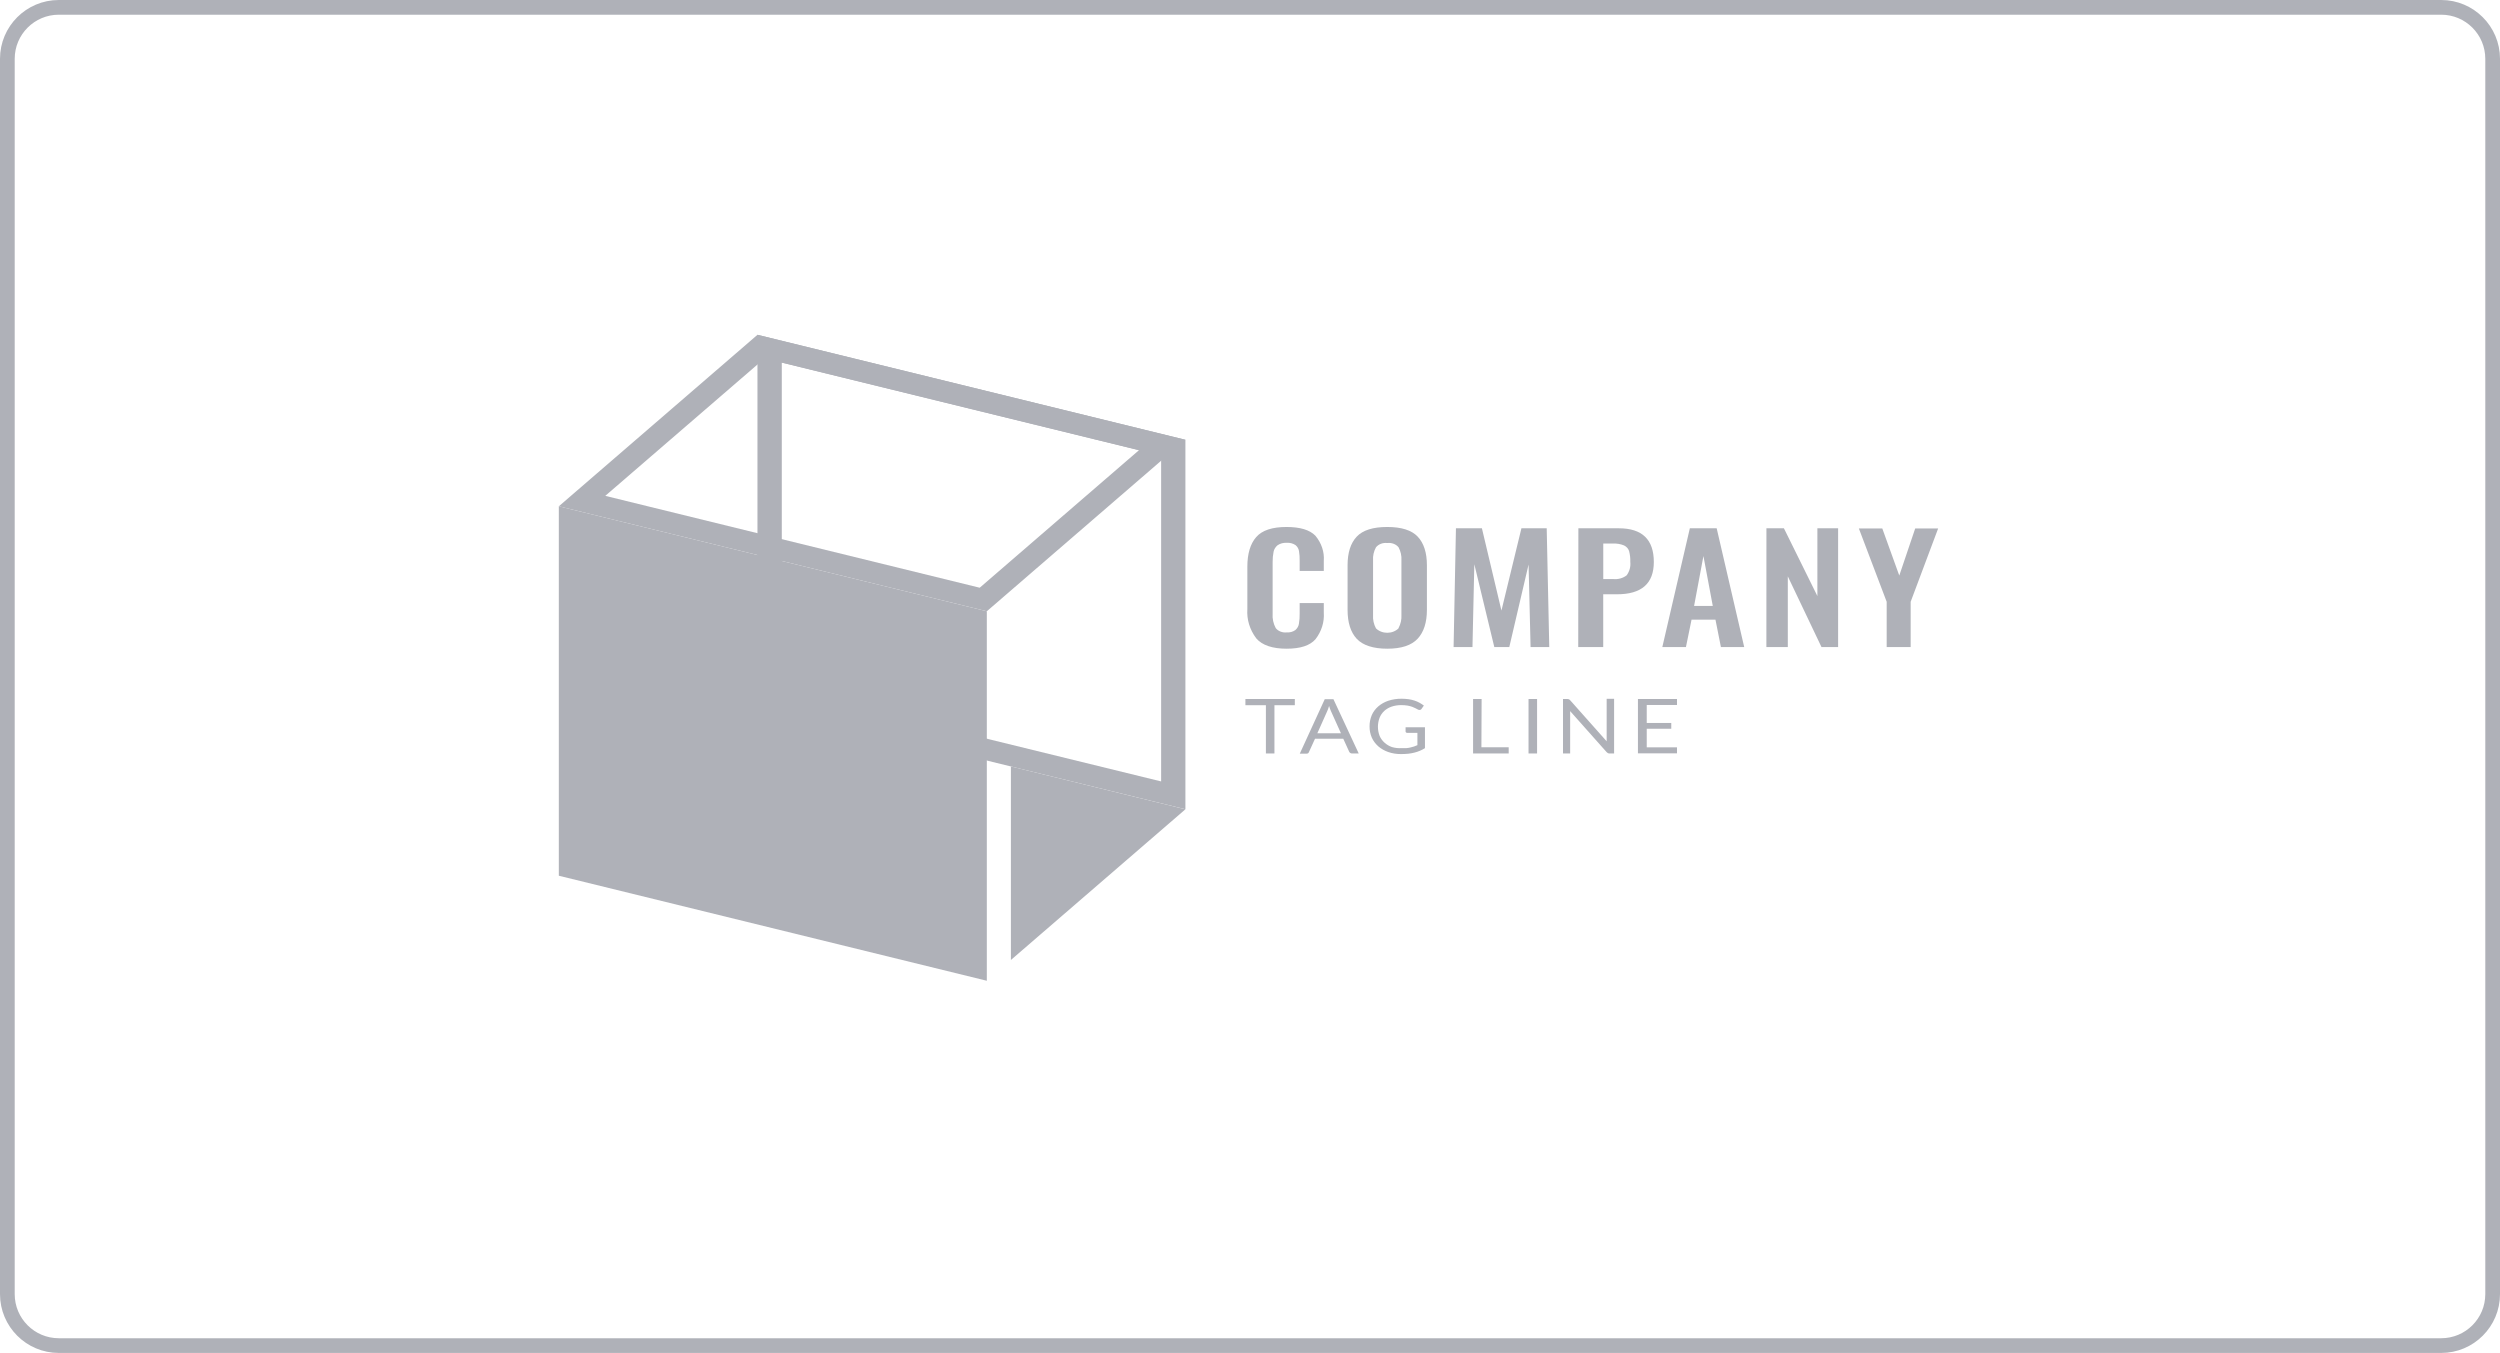
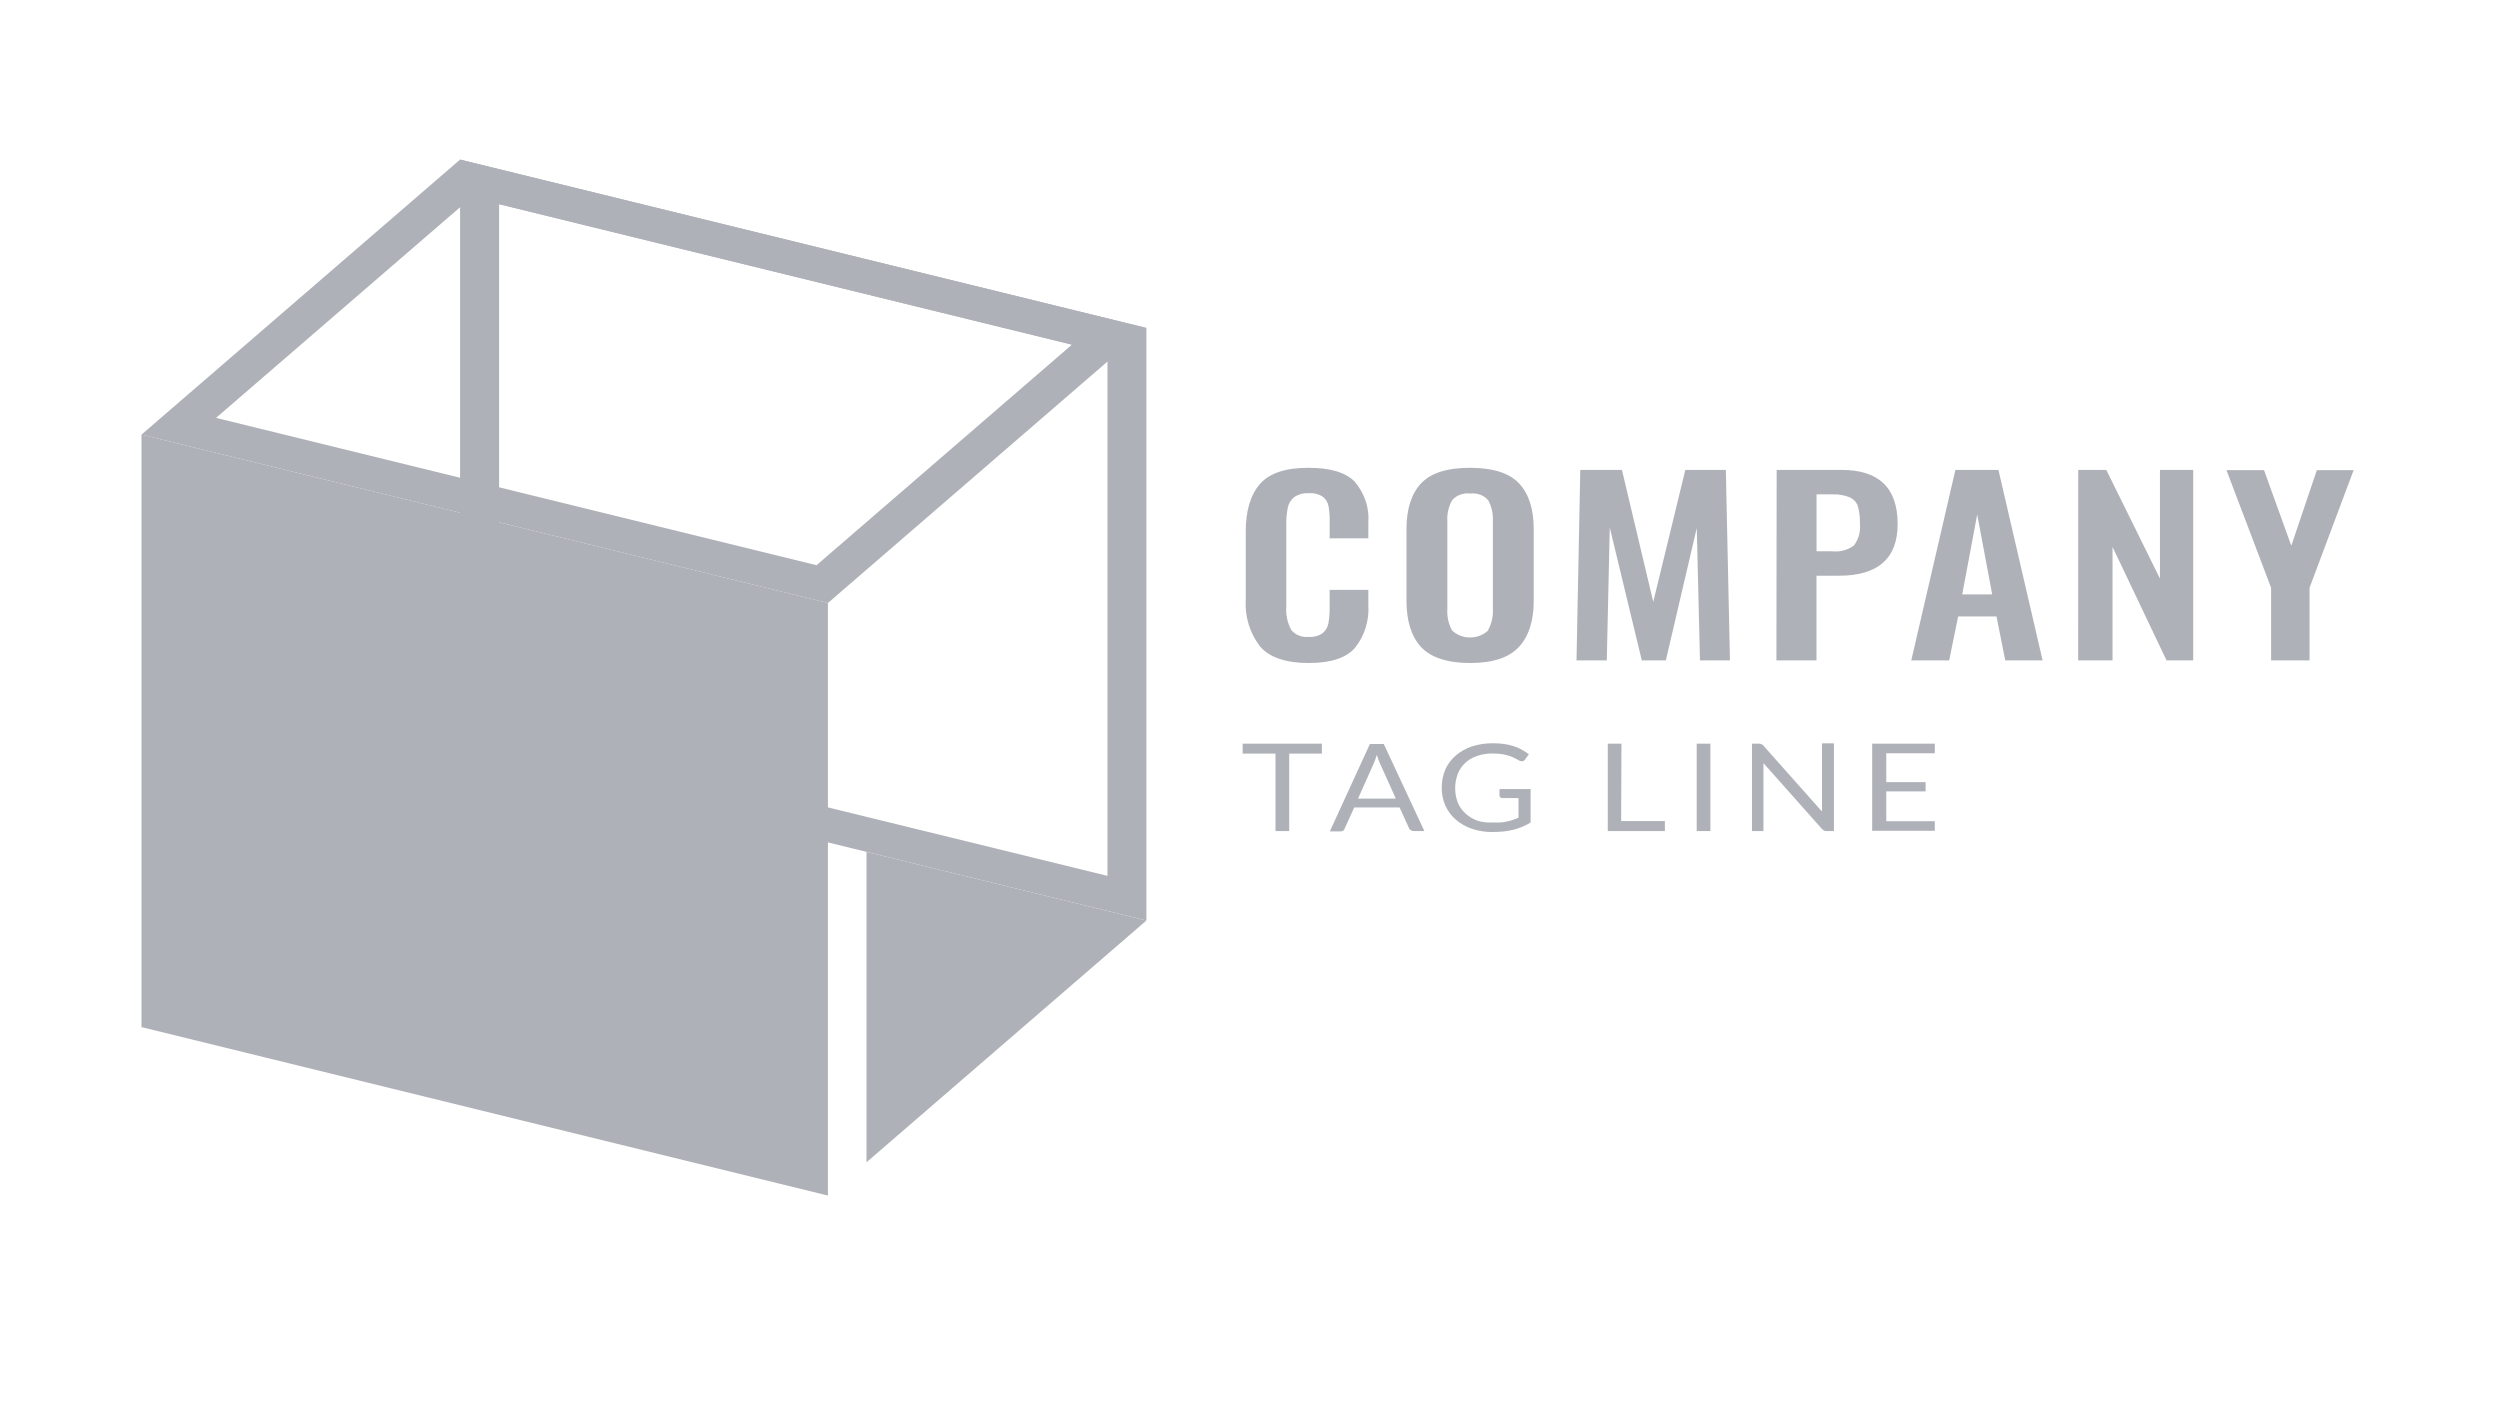
- <svg xmlns="http://www.w3.org/2000/svg" width="170" height="92" viewBox="0 0 170 92" fill="none">
-   <rect x="0.5" y="0.5" width="169" height="91" rx="3.5" stroke="#AFB1B8" />
-   <path d="M85.425 43.408C84.982 42.818 84.77 42.121 84.82 41.42V38.536C84.82 37.653 85.021 36.981 85.422 36.521C85.822 36.062 86.511 35.833 87.487 35.835C88.404 35.835 89.055 36.031 89.441 36.422C89.861 36.921 90.065 37.531 90.018 38.146V38.824H88.377V38.138C88.383 37.913 88.367 37.688 88.33 37.466C88.306 37.314 88.223 37.173 88.095 37.067C87.927 36.953 87.715 36.897 87.501 36.911C87.276 36.897 87.053 36.956 86.876 37.076C86.733 37.194 86.637 37.348 86.604 37.516C86.557 37.751 86.535 37.99 86.539 38.228V41.728C86.513 42.065 86.586 42.403 86.75 42.71C86.832 42.814 86.945 42.897 87.077 42.948C87.21 43 87.356 43.019 87.501 43.004C87.711 43.018 87.919 42.962 88.082 42.845C88.215 42.73 88.301 42.581 88.326 42.42C88.365 42.188 88.382 41.953 88.377 41.719V41.009H90.018V41.657C90.064 42.299 89.865 42.936 89.451 43.47C89.074 43.898 88.431 44.112 87.487 44.112C86.543 44.112 85.829 43.883 85.425 43.408Z" fill="#AFB1B8" />
-   <path d="M92.257 43.438C91.842 42.989 91.635 42.335 91.635 41.469V38.437C91.635 37.58 91.842 36.932 92.257 36.492C92.671 36.052 93.364 35.833 94.336 35.835C95.301 35.835 95.99 36.054 96.405 36.492C96.819 36.932 97.03 37.58 97.03 38.437V41.469C97.03 42.326 96.819 42.983 96.398 43.435C95.977 43.886 95.291 44.112 94.336 44.112C93.381 44.112 92.675 43.883 92.257 43.438ZM95.1 42.71C95.249 42.429 95.316 42.121 95.297 41.813V38.099C95.316 37.797 95.25 37.495 95.104 37.219C95.02 37.113 94.904 37.03 94.769 36.978C94.633 36.926 94.483 36.908 94.336 36.926C94.189 36.908 94.038 36.926 93.902 36.978C93.766 37.03 93.649 37.114 93.565 37.219C93.415 37.494 93.348 37.797 93.368 38.099V41.83C93.347 42.139 93.415 42.447 93.565 42.728C93.66 42.822 93.778 42.898 93.911 42.95C94.043 43.002 94.187 43.029 94.333 43.029C94.478 43.029 94.622 43.002 94.754 42.95C94.887 42.898 95.005 42.822 95.1 42.728V42.71Z" fill="#AFB1B8" />
-   <path d="M99.004 35.924H100.77L102.098 41.519L103.457 35.924H105.176L105.35 44H104.079L103.943 38.387L102.632 44H101.613L100.254 38.367L100.128 44H98.844L99.004 35.924Z" fill="#AFB1B8" />
-   <path d="M107.33 35.924H110.082C111.667 35.924 112.46 36.688 112.46 38.217C112.46 39.681 111.625 40.413 109.956 40.411H109.019V44H107.32L107.33 35.924ZM109.681 39.375C109.849 39.394 110.019 39.38 110.181 39.336C110.342 39.292 110.49 39.219 110.615 39.12C110.81 38.847 110.896 38.527 110.86 38.208C110.869 37.962 110.841 37.715 110.778 37.475C110.754 37.395 110.712 37.319 110.653 37.253C110.595 37.187 110.522 37.132 110.439 37.091C110.203 36.993 109.942 36.949 109.681 36.962H109.022V39.375H109.681Z" fill="#AFB1B8" />
-   <path d="M114.909 35.924H116.734L118.606 44H117.022L116.652 42.138H115.025L114.644 44H113.038L114.909 35.924ZM116.469 41.203L115.833 37.812L115.198 41.203H116.469Z" fill="#AFB1B8" />
-   <path d="M120.117 35.924H121.306L123.582 40.531V35.924H124.992V44H123.861L121.571 39.191V44H120.114L120.117 35.924Z" fill="#AFB1B8" />
-   <path d="M128.294 40.921L126.402 35.935H127.996L129.151 39.138L130.234 35.935H131.794L129.925 40.921V44H128.294V40.921Z" fill="#AFB1B8" />
-   <path d="M88.048 47.532V47.954H86.662V51.236H86.081V47.954H84.688V47.532H88.048Z" fill="#AFB1B8" />
-   <path d="M92.393 51.236H91.944C91.899 51.239 91.854 51.226 91.819 51.201C91.785 51.179 91.759 51.15 91.744 51.116L91.343 50.236H89.42L89.019 51.116C89.008 51.153 88.987 51.187 88.958 51.216C88.922 51.24 88.878 51.253 88.832 51.251H88.384L90.082 47.547H90.674L92.393 51.236ZM89.58 49.861H91.183L90.504 48.353C90.454 48.239 90.412 48.123 90.378 48.004C90.354 48.075 90.334 48.142 90.314 48.201L90.252 48.356L89.58 49.861Z" fill="#AFB1B8" />
-   <path d="M95.321 50.872C95.427 50.877 95.534 50.877 95.64 50.872C95.732 50.864 95.823 50.849 95.912 50.828C95.995 50.811 96.077 50.788 96.157 50.761C96.232 50.734 96.306 50.702 96.384 50.67V49.837H95.705C95.688 49.838 95.671 49.836 95.656 49.831C95.64 49.825 95.625 49.818 95.613 49.808C95.602 49.799 95.593 49.789 95.587 49.777C95.582 49.766 95.579 49.753 95.579 49.74V49.456H96.897V50.875C96.79 50.942 96.676 51.001 96.558 51.051C96.437 51.103 96.31 51.145 96.181 51.177C96.042 51.213 95.9 51.238 95.756 51.254C95.591 51.27 95.426 51.277 95.26 51.277C94.967 51.279 94.676 51.233 94.404 51.139C94.15 51.051 93.918 50.919 93.724 50.752C93.535 50.583 93.386 50.384 93.286 50.166C93.179 49.92 93.126 49.659 93.13 49.397C93.126 49.133 93.178 48.871 93.283 48.623C93.38 48.403 93.53 48.203 93.721 48.036C93.915 47.869 94.146 47.739 94.4 47.652C94.691 47.557 95 47.511 95.311 47.514C95.469 47.514 95.627 47.525 95.783 47.546C95.921 47.566 96.057 47.597 96.187 47.64C96.306 47.678 96.42 47.728 96.527 47.787C96.631 47.844 96.73 47.909 96.823 47.98L96.66 48.209C96.647 48.23 96.628 48.248 96.605 48.26C96.581 48.272 96.555 48.279 96.527 48.279C96.49 48.278 96.453 48.268 96.422 48.25C96.371 48.227 96.317 48.197 96.255 48.162C96.183 48.123 96.107 48.09 96.028 48.062C95.927 48.027 95.822 48 95.715 47.98C95.573 47.958 95.428 47.947 95.284 47.948C95.06 47.946 94.837 47.981 94.628 48.051C94.439 48.116 94.269 48.216 94.129 48.344C93.988 48.477 93.88 48.634 93.813 48.804C93.661 49.206 93.661 49.638 93.813 50.039C93.887 50.214 94.003 50.372 94.153 50.506C94.292 50.633 94.461 50.733 94.648 50.799C94.865 50.863 95.093 50.888 95.321 50.872Z" fill="#AFB1B8" />
-   <path d="M100.736 50.814H102.591V51.236H100.169V47.532H100.75L100.736 50.814Z" fill="#AFB1B8" />
-   <path d="M104.521 51.236H103.94V47.532H104.521V51.236Z" fill="#AFB1B8" />
-   <path d="M106.681 47.549C106.716 47.566 106.746 47.589 106.77 47.617L109.253 50.409C109.25 50.365 109.25 50.321 109.253 50.277C109.253 50.236 109.253 50.195 109.253 50.157V47.517H109.759V51.236H109.467C109.424 51.239 109.38 51.232 109.341 51.216C109.306 51.197 109.275 51.173 109.25 51.145L106.77 48.356C106.77 48.4 106.77 48.441 106.77 48.482C106.77 48.523 106.77 48.561 106.77 48.596V51.236H106.284V47.532H106.586C106.619 47.532 106.651 47.538 106.681 47.549Z" fill="#AFB1B8" />
-   <path d="M114.036 47.532V47.939H111.978V49.162H113.646V49.555H111.978V50.819H114.036V51.227H111.38V47.532H114.036Z" fill="#AFB1B8" />
-   <path d="M53.162 24.655L78.957 30.979V53.137L53.162 46.816V24.655ZM51.507 22.767V47.893L80.608 55.029V29.905L51.507 22.767Z" fill="#AFB1B8" />
-   <path d="M67.104 66.692L38 59.55V34.427L67.104 41.566V66.692Z" fill="#AFB1B8" />
-   <path d="M51.99 24.371L77.448 30.615L66.621 39.965L41.159 33.718L51.99 24.371ZM51.507 22.767L38 34.428L67.104 41.566L80.608 29.905L51.507 22.767Z" fill="#AFB1B8" />
-   <path d="M68.741 65.279L80.608 55.032L68.741 52.119V65.279Z" fill="#AFB1B8" />
+ <svg xmlns="http://www.w3.org/2000/svg" width="106" height="60" fill="none">
+   <path d="M53.425 27.408a2.947 2.947 0 0 1-.605-1.988v-2.884c0-.883.2-1.555.602-2.015.4-.46 1.089-.688 2.065-.686.917 0 1.569.196 1.953.587.42.499.625 1.109.578 1.724v.678h-1.64v-.687c.005-.224-.01-.449-.048-.671a.65.65 0 0 0-.235-.399.95.95 0 0 0-.594-.155 1.005 1.005 0 0 0-.625.164.768.768 0 0 0-.272.44 3.332 3.332 0 0 0-.065.713v3.499c-.026.337.047.675.21.982a.77.77 0 0 0 .328.238.9.9 0 0 0 .424.055.893.893 0 0 0 .58-.158.704.704 0 0 0 .245-.425c.038-.232.056-.467.051-.701v-.71h1.641v.648a2.64 2.64 0 0 1-.567 1.813c-.377.428-1.02.642-1.964.642s-1.658-.229-2.062-.704ZM60.257 27.438c-.415-.45-.622-1.103-.622-1.968v-3.033c0-.857.207-1.505.622-1.945.414-.44 1.107-.659 2.079-.657.965 0 1.654.22 2.069.657.414.44.625 1.088.625 1.945v3.032c0 .857-.21 1.514-.632 1.966-.421.451-1.107.677-2.062.677-.955 0-1.661-.229-2.08-.674Zm2.843-.728c.149-.28.216-.589.197-.897v-3.714a1.65 1.65 0 0 0-.193-.88.776.776 0 0 0-.335-.241.907.907 0 0 0-.433-.052.918.918 0 0 0-.434.052.786.786 0 0 0-.337.241c-.15.275-.217.578-.197.88v3.731c-.02.309.047.617.197.898.095.094.214.17.346.222a1.158 1.158 0 0 0 .843 0c.133-.052.25-.128.346-.222v-.018ZM67.004 19.924h1.766l1.328 5.595 1.36-5.595h1.718L73.35 28h-1.271l-.136-5.613L70.632 28h-1.02l-1.358-5.634L68.128 28h-1.284l.16-8.076ZM75.33 19.924h2.752c1.585 0 2.378.764 2.378 2.293 0 1.464-.835 2.196-2.504 2.194h-.937V28H75.32l.01-8.077Zm2.351 3.451c.168.019.338.006.5-.039.16-.044.31-.117.434-.216.195-.273.281-.593.245-.912a2.525 2.525 0 0 0-.082-.733.594.594 0 0 0-.125-.222.703.703 0 0 0-.214-.162 1.759 1.759 0 0 0-.758-.13h-.659v2.414h.66ZM82.91 19.924h1.824L86.606 28h-1.584l-.37-1.862h-1.627L82.645 28h-1.607l1.871-8.076Zm1.559 5.279-.636-3.39-.635 3.39h1.27ZM88.117 19.924h1.19l2.275 4.607v-4.607h1.41V28h-1.131l-2.29-4.81V28h-1.457l.003-8.076ZM96.294 24.92l-1.892-4.985h1.594l1.155 3.203 1.083-3.203h1.56l-1.869 4.986V28h-1.63v-3.08ZM56.048 31.532v.422h-1.386v3.282h-.581v-3.282h-1.393v-.422h3.36ZM60.393 35.236h-.449a.2.2 0 0 1-.126-.035.194.194 0 0 1-.074-.085l-.401-.88H57.42l-.4.88a.243.243 0 0 1-.062.1.208.208 0 0 1-.126.035h-.448l1.699-3.704h.59l1.72 3.69Zm-2.813-1.375h1.603l-.68-1.508a2.699 2.699 0 0 1-.125-.349c-.024.07-.044.138-.064.197l-.062.155-.672 1.505ZM63.321 34.872c.107.005.213.005.32 0 .091-.008.182-.023.271-.044.083-.017.165-.04.245-.067.075-.027.15-.059.227-.091v-.833h-.679a.137.137 0 0 1-.092-.03.086.086 0 0 1-.026-.03.074.074 0 0 1-.008-.037v-.284h1.318v1.42a2.578 2.578 0 0 1-.716.301c-.14.036-.281.061-.425.077-.165.016-.33.023-.496.023a2.59 2.59 0 0 1-.856-.138 2.09 2.09 0 0 1-.68-.387 1.79 1.79 0 0 1-.438-.587 1.851 1.851 0 0 1-.156-.768 1.92 1.92 0 0 1 .153-.774c.097-.22.247-.42.438-.587.194-.167.425-.297.68-.384.29-.095.6-.142.91-.138.158 0 .316.01.472.032.138.02.274.051.404.094.12.038.233.088.34.147.104.058.203.122.296.193l-.163.229a.142.142 0 0 1-.055.05.17.17 0 0 1-.078.02.222.222 0 0 1-.105-.029 2.113 2.113 0 0 1-.167-.088 1.504 1.504 0 0 0-.227-.1 2.127 2.127 0 0 0-.313-.082 2.614 2.614 0 0 0-.431-.032 2.009 2.009 0 0 0-.656.103c-.189.065-.36.165-.5.293a1.29 1.29 0 0 0-.315.46 1.732 1.732 0 0 0 0 1.235c.074.175.19.333.34.467.139.127.308.227.495.293.216.064.445.089.673.073ZM68.736 34.814h1.855v.422H68.17v-3.704h.58l-.013 3.282ZM72.52 35.236h-.58v-3.704h.58v3.704ZM74.681 31.55a.28.28 0 0 1 .089.067l2.483 2.792a.881.881 0 0 1 0-.132V31.517h.506v3.72h-.292a.275.275 0 0 1-.126-.021.328.328 0 0 1-.091-.07l-2.48-2.79v2.88h-.486v-3.704h.302c.033 0 .066.006.095.017ZM82.036 31.532v.407h-2.058v1.223h1.668v.393h-1.668v1.264h2.058v.408H79.38v-3.695h2.656ZM21.162 8.656l25.795 6.323v22.158l-25.795-6.32V8.655Zm-1.655-1.89v25.127l29.1 7.136V13.905l-29.1-7.138Z" fill="#AFB1B8" />
+   <path d="M35.104 50.692 6 43.55V18.427l29.104 7.139v25.126Z" fill="#AFB1B8" />
+   <path d="m19.99 8.371 25.458 6.244-10.827 9.35L9.16 17.718 19.99 8.37Zm-.483-1.604L6 18.427l29.104 7.14 13.504-11.662-29.1-7.138ZM36.741 49.279 48.608 39.03 36.74 36.12v13.16Z" fill="#AFB1B8" />
</svg>
